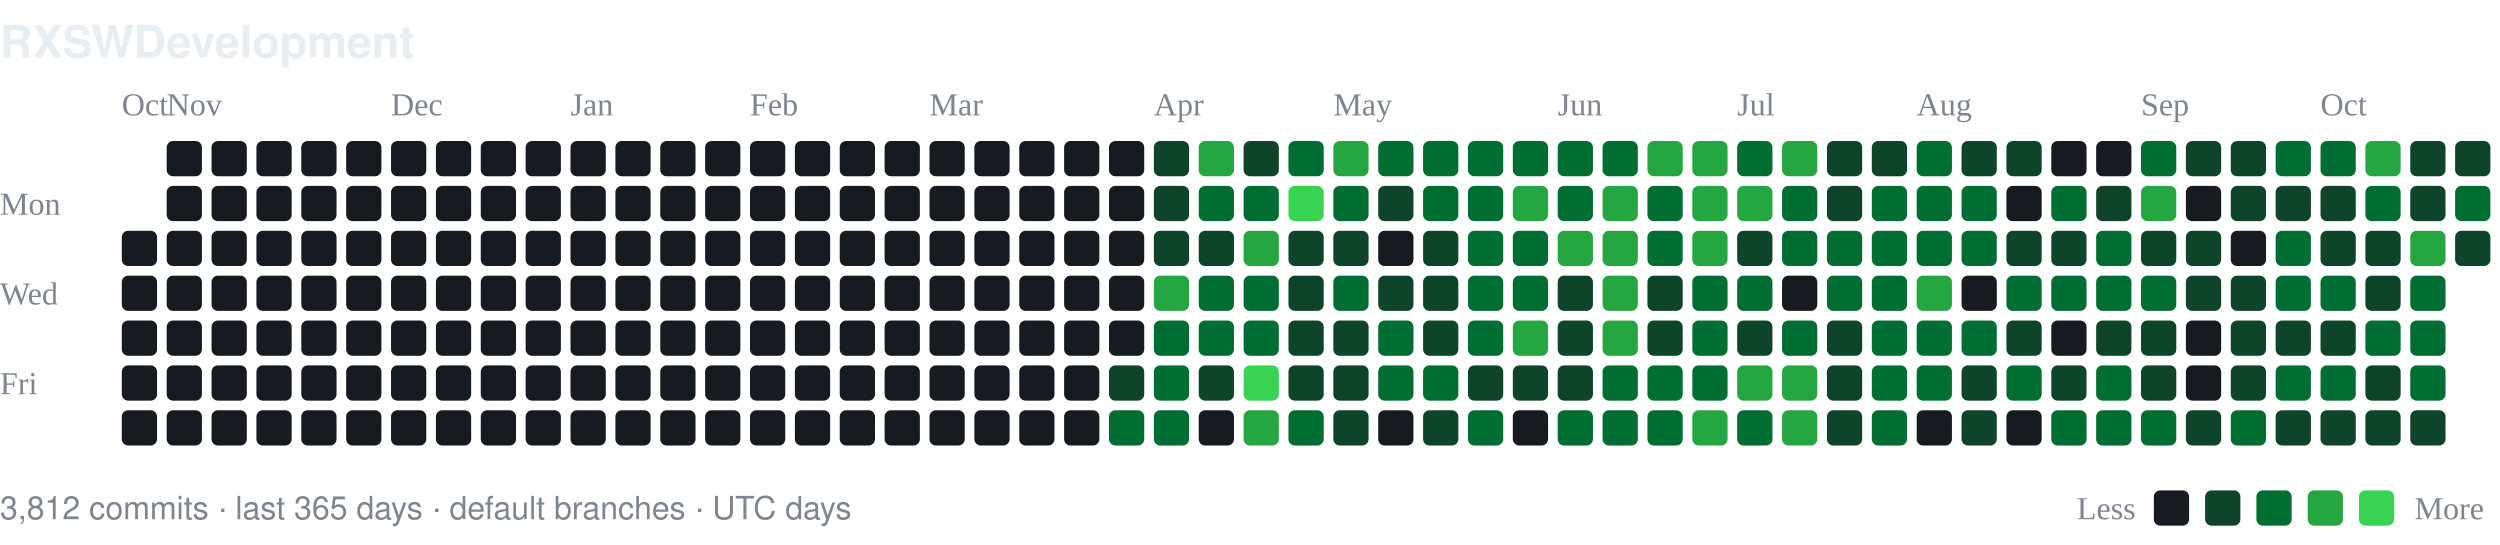
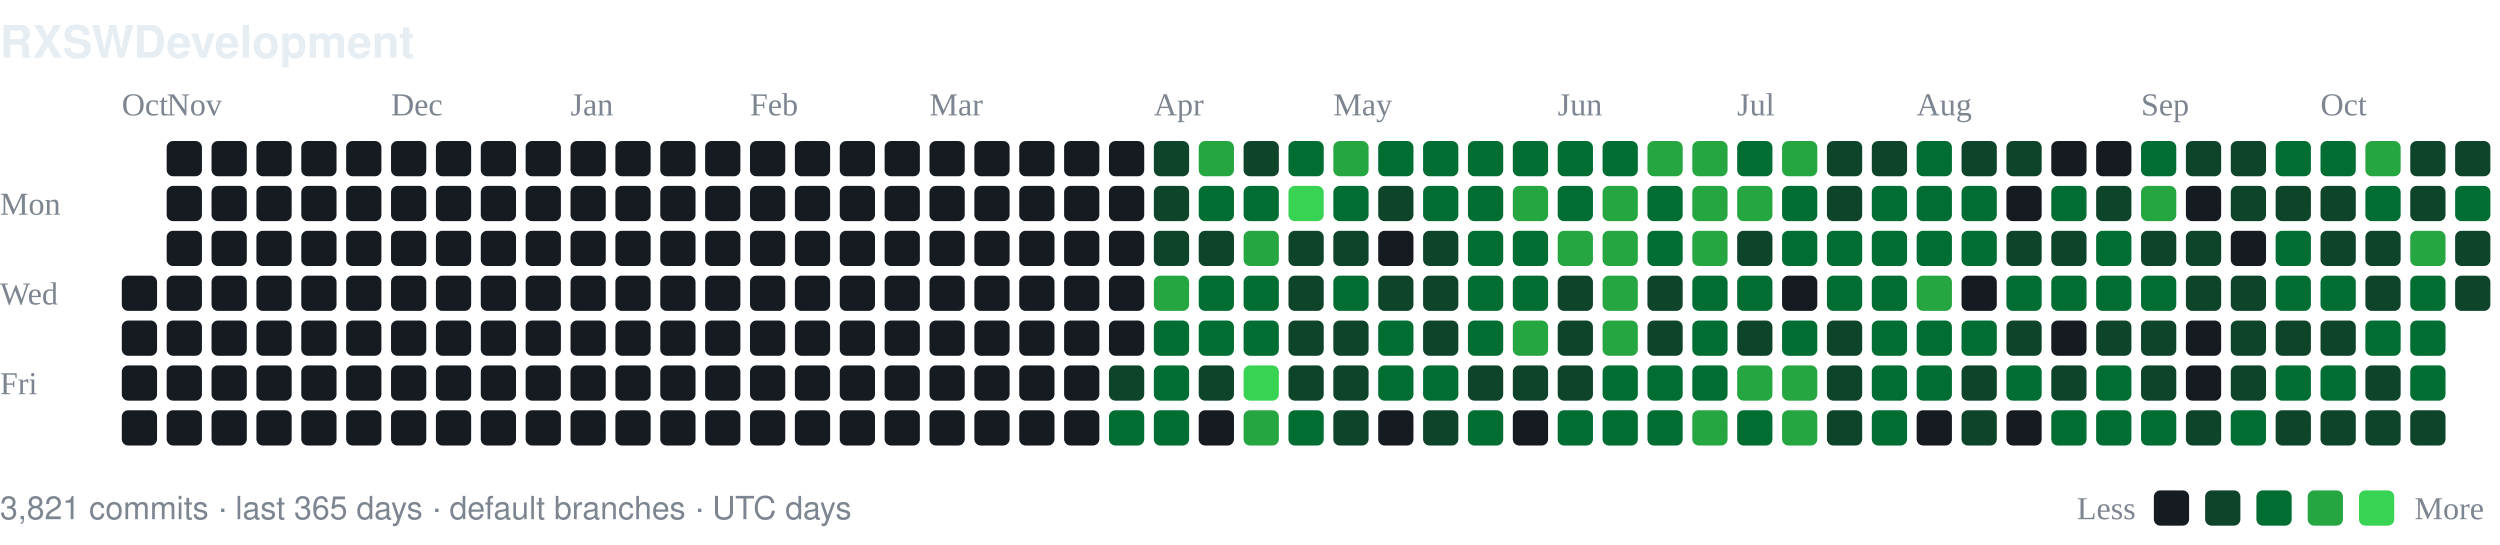
<svg xmlns="http://www.w3.org/2000/svg" width="780" height="170" viewBox="0 0 780 170" role="img">
  <text x="0" y="18" font-size="14" font-weight="600" fill="#e6edf3" font-family="ui-sans-serif,-apple-system,Segoe UI,Helvetica,Arial,sans-serif">RXSWDevelopment</text>
  <text x="0" y="67" font-size="10" fill="#7d8590">Mon</text>
  <text x="0" y="95" font-size="10" fill="#7d8590">Wed</text>
  <text x="0" y="123" font-size="10" fill="#7d8590">Fri</text>
  <text x="38" y="36" font-size="10" fill="#7d8590">Oct</text>
-   <rect x="38" y="72" width="11" height="11" rx="2" fill="#161b22" />
  <rect x="38" y="86" width="11" height="11" rx="2" fill="#161b22" />
  <rect x="38" y="100" width="11" height="11" rx="2" fill="#161b22" />
  <rect x="38" y="114" width="11" height="11" rx="2" fill="#161b22" />
  <rect x="38" y="128" width="11" height="11" rx="2" fill="#161b22" />
  <text x="52" y="36" font-size="10" fill="#7d8590">Nov</text>
  <rect x="52" y="44" width="11" height="11" rx="2" fill="#161b22" />
  <rect x="52" y="58" width="11" height="11" rx="2" fill="#161b22" />
  <rect x="52" y="72" width="11" height="11" rx="2" fill="#161b22" />
  <rect x="52" y="86" width="11" height="11" rx="2" fill="#161b22" />
  <rect x="52" y="100" width="11" height="11" rx="2" fill="#161b22" />
  <rect x="52" y="114" width="11" height="11" rx="2" fill="#161b22" />
  <rect x="52" y="128" width="11" height="11" rx="2" fill="#161b22" />
  <rect x="66" y="44" width="11" height="11" rx="2" fill="#161b22" />
  <rect x="66" y="58" width="11" height="11" rx="2" fill="#161b22" />
  <rect x="66" y="72" width="11" height="11" rx="2" fill="#161b22" />
  <rect x="66" y="86" width="11" height="11" rx="2" fill="#161b22" />
  <rect x="66" y="100" width="11" height="11" rx="2" fill="#161b22" />
  <rect x="66" y="114" width="11" height="11" rx="2" fill="#161b22" />
  <rect x="66" y="128" width="11" height="11" rx="2" fill="#161b22" />
  <rect x="80" y="44" width="11" height="11" rx="2" fill="#161b22" />
  <rect x="80" y="58" width="11" height="11" rx="2" fill="#161b22" />
  <rect x="80" y="72" width="11" height="11" rx="2" fill="#161b22" />
  <rect x="80" y="86" width="11" height="11" rx="2" fill="#161b22" />
  <rect x="80" y="100" width="11" height="11" rx="2" fill="#161b22" />
  <rect x="80" y="114" width="11" height="11" rx="2" fill="#161b22" />
  <rect x="80" y="128" width="11" height="11" rx="2" fill="#161b22" />
  <rect x="94" y="44" width="11" height="11" rx="2" fill="#161b22" />
  <rect x="94" y="58" width="11" height="11" rx="2" fill="#161b22" />
  <rect x="94" y="72" width="11" height="11" rx="2" fill="#161b22" />
  <rect x="94" y="86" width="11" height="11" rx="2" fill="#161b22" />
  <rect x="94" y="100" width="11" height="11" rx="2" fill="#161b22" />
  <rect x="94" y="114" width="11" height="11" rx="2" fill="#161b22" />
  <rect x="94" y="128" width="11" height="11" rx="2" fill="#161b22" />
  <rect x="108" y="44" width="11" height="11" rx="2" fill="#161b22" />
  <rect x="108" y="58" width="11" height="11" rx="2" fill="#161b22" />
  <rect x="108" y="72" width="11" height="11" rx="2" fill="#161b22" />
  <rect x="108" y="86" width="11" height="11" rx="2" fill="#161b22" />
  <rect x="108" y="100" width="11" height="11" rx="2" fill="#161b22" />
  <rect x="108" y="114" width="11" height="11" rx="2" fill="#161b22" />
  <rect x="108" y="128" width="11" height="11" rx="2" fill="#161b22" />
  <text x="122" y="36" font-size="10" fill="#7d8590">Dec</text>
  <rect x="122" y="44" width="11" height="11" rx="2" fill="#161b22" />
  <rect x="122" y="58" width="11" height="11" rx="2" fill="#161b22" />
  <rect x="122" y="72" width="11" height="11" rx="2" fill="#161b22" />
  <rect x="122" y="86" width="11" height="11" rx="2" fill="#161b22" />
  <rect x="122" y="100" width="11" height="11" rx="2" fill="#161b22" />
  <rect x="122" y="114" width="11" height="11" rx="2" fill="#161b22" />
  <rect x="122" y="128" width="11" height="11" rx="2" fill="#161b22" />
  <rect x="136" y="44" width="11" height="11" rx="2" fill="#161b22" />
  <rect x="136" y="58" width="11" height="11" rx="2" fill="#161b22" />
  <rect x="136" y="72" width="11" height="11" rx="2" fill="#161b22" />
  <rect x="136" y="86" width="11" height="11" rx="2" fill="#161b22" />
  <rect x="136" y="100" width="11" height="11" rx="2" fill="#161b22" />
  <rect x="136" y="114" width="11" height="11" rx="2" fill="#161b22" />
  <rect x="136" y="128" width="11" height="11" rx="2" fill="#161b22" />
  <rect x="150" y="44" width="11" height="11" rx="2" fill="#161b22" />
  <rect x="150" y="58" width="11" height="11" rx="2" fill="#161b22" />
  <rect x="150" y="72" width="11" height="11" rx="2" fill="#161b22" />
  <rect x="150" y="86" width="11" height="11" rx="2" fill="#161b22" />
  <rect x="150" y="100" width="11" height="11" rx="2" fill="#161b22" />
  <rect x="150" y="114" width="11" height="11" rx="2" fill="#161b22" />
  <rect x="150" y="128" width="11" height="11" rx="2" fill="#161b22" />
  <rect x="164" y="44" width="11" height="11" rx="2" fill="#161b22" />
  <rect x="164" y="58" width="11" height="11" rx="2" fill="#161b22" />
  <rect x="164" y="72" width="11" height="11" rx="2" fill="#161b22" />
  <rect x="164" y="86" width="11" height="11" rx="2" fill="#161b22" />
  <rect x="164" y="100" width="11" height="11" rx="2" fill="#161b22" />
  <rect x="164" y="114" width="11" height="11" rx="2" fill="#161b22" />
  <rect x="164" y="128" width="11" height="11" rx="2" fill="#161b22" />
  <text x="178" y="36" font-size="10" fill="#7d8590">Jan</text>
  <rect x="178" y="44" width="11" height="11" rx="2" fill="#161b22" />
  <rect x="178" y="58" width="11" height="11" rx="2" fill="#161b22" />
  <rect x="178" y="72" width="11" height="11" rx="2" fill="#161b22" />
  <rect x="178" y="86" width="11" height="11" rx="2" fill="#161b22" />
  <rect x="178" y="100" width="11" height="11" rx="2" fill="#161b22" />
  <rect x="178" y="114" width="11" height="11" rx="2" fill="#161b22" />
  <rect x="178" y="128" width="11" height="11" rx="2" fill="#161b22" />
  <rect x="192" y="44" width="11" height="11" rx="2" fill="#161b22" />
  <rect x="192" y="58" width="11" height="11" rx="2" fill="#161b22" />
  <rect x="192" y="72" width="11" height="11" rx="2" fill="#161b22" />
  <rect x="192" y="86" width="11" height="11" rx="2" fill="#161b22" />
  <rect x="192" y="100" width="11" height="11" rx="2" fill="#161b22" />
  <rect x="192" y="114" width="11" height="11" rx="2" fill="#161b22" />
  <rect x="192" y="128" width="11" height="11" rx="2" fill="#161b22" />
  <rect x="206" y="44" width="11" height="11" rx="2" fill="#161b22" />
  <rect x="206" y="58" width="11" height="11" rx="2" fill="#161b22" />
  <rect x="206" y="72" width="11" height="11" rx="2" fill="#161b22" />
  <rect x="206" y="86" width="11" height="11" rx="2" fill="#161b22" />
  <rect x="206" y="100" width="11" height="11" rx="2" fill="#161b22" />
  <rect x="206" y="114" width="11" height="11" rx="2" fill="#161b22" />
  <rect x="206" y="128" width="11" height="11" rx="2" fill="#161b22" />
  <rect x="220" y="44" width="11" height="11" rx="2" fill="#161b22" />
  <rect x="220" y="58" width="11" height="11" rx="2" fill="#161b22" />
  <rect x="220" y="72" width="11" height="11" rx="2" fill="#161b22" />
  <rect x="220" y="86" width="11" height="11" rx="2" fill="#161b22" />
  <rect x="220" y="100" width="11" height="11" rx="2" fill="#161b22" />
  <rect x="220" y="114" width="11" height="11" rx="2" fill="#161b22" />
  <rect x="220" y="128" width="11" height="11" rx="2" fill="#161b22" />
  <text x="234" y="36" font-size="10" fill="#7d8590">Feb</text>
  <rect x="234" y="44" width="11" height="11" rx="2" fill="#161b22" />
  <rect x="234" y="58" width="11" height="11" rx="2" fill="#161b22" />
  <rect x="234" y="72" width="11" height="11" rx="2" fill="#161b22" />
  <rect x="234" y="86" width="11" height="11" rx="2" fill="#161b22" />
  <rect x="234" y="100" width="11" height="11" rx="2" fill="#161b22" />
  <rect x="234" y="114" width="11" height="11" rx="2" fill="#161b22" />
  <rect x="234" y="128" width="11" height="11" rx="2" fill="#161b22" />
  <rect x="248" y="44" width="11" height="11" rx="2" fill="#161b22" />
  <rect x="248" y="58" width="11" height="11" rx="2" fill="#161b22" />
  <rect x="248" y="72" width="11" height="11" rx="2" fill="#161b22" />
  <rect x="248" y="86" width="11" height="11" rx="2" fill="#161b22" />
  <rect x="248" y="100" width="11" height="11" rx="2" fill="#161b22" />
  <rect x="248" y="114" width="11" height="11" rx="2" fill="#161b22" />
  <rect x="248" y="128" width="11" height="11" rx="2" fill="#161b22" />
  <rect x="262" y="44" width="11" height="11" rx="2" fill="#161b22" />
  <rect x="262" y="58" width="11" height="11" rx="2" fill="#161b22" />
  <rect x="262" y="72" width="11" height="11" rx="2" fill="#161b22" />
  <rect x="262" y="86" width="11" height="11" rx="2" fill="#161b22" />
  <rect x="262" y="100" width="11" height="11" rx="2" fill="#161b22" />
  <rect x="262" y="114" width="11" height="11" rx="2" fill="#161b22" />
  <rect x="262" y="128" width="11" height="11" rx="2" fill="#161b22" />
  <rect x="276" y="44" width="11" height="11" rx="2" fill="#161b22" />
  <rect x="276" y="58" width="11" height="11" rx="2" fill="#161b22" />
  <rect x="276" y="72" width="11" height="11" rx="2" fill="#161b22" />
  <rect x="276" y="86" width="11" height="11" rx="2" fill="#161b22" />
  <rect x="276" y="100" width="11" height="11" rx="2" fill="#161b22" />
  <rect x="276" y="114" width="11" height="11" rx="2" fill="#161b22" />
  <rect x="276" y="128" width="11" height="11" rx="2" fill="#161b22" />
  <text x="290" y="36" font-size="10" fill="#7d8590">Mar</text>
  <rect x="290" y="44" width="11" height="11" rx="2" fill="#161b22" />
  <rect x="290" y="58" width="11" height="11" rx="2" fill="#161b22" />
  <rect x="290" y="72" width="11" height="11" rx="2" fill="#161b22" />
  <rect x="290" y="86" width="11" height="11" rx="2" fill="#161b22" />
  <rect x="290" y="100" width="11" height="11" rx="2" fill="#161b22" />
  <rect x="290" y="114" width="11" height="11" rx="2" fill="#161b22" />
  <rect x="290" y="128" width="11" height="11" rx="2" fill="#161b22" />
  <rect x="304" y="44" width="11" height="11" rx="2" fill="#161b22" />
  <rect x="304" y="58" width="11" height="11" rx="2" fill="#161b22" />
  <rect x="304" y="72" width="11" height="11" rx="2" fill="#161b22" />
  <rect x="304" y="86" width="11" height="11" rx="2" fill="#161b22" />
  <rect x="304" y="100" width="11" height="11" rx="2" fill="#161b22" />
  <rect x="304" y="114" width="11" height="11" rx="2" fill="#161b22" />
  <rect x="304" y="128" width="11" height="11" rx="2" fill="#161b22" />
  <rect x="318" y="44" width="11" height="11" rx="2" fill="#161b22" />
  <rect x="318" y="58" width="11" height="11" rx="2" fill="#161b22" />
  <rect x="318" y="72" width="11" height="11" rx="2" fill="#161b22" />
  <rect x="318" y="86" width="11" height="11" rx="2" fill="#161b22" />
  <rect x="318" y="100" width="11" height="11" rx="2" fill="#161b22" />
  <rect x="318" y="114" width="11" height="11" rx="2" fill="#161b22" />
  <rect x="318" y="128" width="11" height="11" rx="2" fill="#161b22" />
  <rect x="332" y="44" width="11" height="11" rx="2" fill="#161b22" />
  <rect x="332" y="58" width="11" height="11" rx="2" fill="#161b22" />
  <rect x="332" y="72" width="11" height="11" rx="2" fill="#161b22" />
  <rect x="332" y="86" width="11" height="11" rx="2" fill="#161b22" />
  <rect x="332" y="100" width="11" height="11" rx="2" fill="#161b22" />
  <rect x="332" y="114" width="11" height="11" rx="2" fill="#161b22" />
  <rect x="332" y="128" width="11" height="11" rx="2" fill="#161b22" />
  <rect x="346" y="44" width="11" height="11" rx="2" fill="#161b22" />
  <rect x="346" y="58" width="11" height="11" rx="2" fill="#161b22" />
  <rect x="346" y="72" width="11" height="11" rx="2" fill="#161b22" />
  <rect x="346" y="86" width="11" height="11" rx="2" fill="#161b22" />
  <rect x="346" y="100" width="11" height="11" rx="2" fill="#161b22" />
  <rect x="346" y="114" width="11" height="11" rx="2" fill="#0e4429" />
  <rect x="346" y="128" width="11" height="11" rx="2" fill="#006d32" />
  <text x="360" y="36" font-size="10" fill="#7d8590">Apr</text>
  <rect x="360" y="44" width="11" height="11" rx="2" fill="#0e4429" />
  <rect x="360" y="58" width="11" height="11" rx="2" fill="#0e4429" />
  <rect x="360" y="72" width="11" height="11" rx="2" fill="#0e4429" />
  <rect x="360" y="86" width="11" height="11" rx="2" fill="#26a641" />
  <rect x="360" y="100" width="11" height="11" rx="2" fill="#006d32" />
  <rect x="360" y="114" width="11" height="11" rx="2" fill="#006d32" />
  <rect x="360" y="128" width="11" height="11" rx="2" fill="#006d32" />
  <rect x="374" y="44" width="11" height="11" rx="2" fill="#26a641" />
  <rect x="374" y="58" width="11" height="11" rx="2" fill="#006d32" />
  <rect x="374" y="72" width="11" height="11" rx="2" fill="#0e4429" />
  <rect x="374" y="86" width="11" height="11" rx="2" fill="#006d32" />
  <rect x="374" y="100" width="11" height="11" rx="2" fill="#006d32" />
  <rect x="374" y="114" width="11" height="11" rx="2" fill="#0e4429" />
  <rect x="374" y="128" width="11" height="11" rx="2" fill="#161b22" />
  <rect x="388" y="44" width="11" height="11" rx="2" fill="#0e4429" />
  <rect x="388" y="58" width="11" height="11" rx="2" fill="#006d32" />
  <rect x="388" y="72" width="11" height="11" rx="2" fill="#26a641" />
  <rect x="388" y="86" width="11" height="11" rx="2" fill="#006d32" />
  <rect x="388" y="100" width="11" height="11" rx="2" fill="#006d32" />
  <rect x="388" y="114" width="11" height="11" rx="2" fill="#39d353" />
  <rect x="388" y="128" width="11" height="11" rx="2" fill="#26a641" />
  <rect x="402" y="44" width="11" height="11" rx="2" fill="#006d32" />
  <rect x="402" y="58" width="11" height="11" rx="2" fill="#39d353" />
  <rect x="402" y="72" width="11" height="11" rx="2" fill="#0e4429" />
  <rect x="402" y="86" width="11" height="11" rx="2" fill="#0e4429" />
  <rect x="402" y="100" width="11" height="11" rx="2" fill="#0e4429" />
  <rect x="402" y="114" width="11" height="11" rx="2" fill="#0e4429" />
  <rect x="402" y="128" width="11" height="11" rx="2" fill="#006d32" />
  <text x="416" y="36" font-size="10" fill="#7d8590">May</text>
  <rect x="416" y="44" width="11" height="11" rx="2" fill="#26a641" />
  <rect x="416" y="58" width="11" height="11" rx="2" fill="#006d32" />
  <rect x="416" y="72" width="11" height="11" rx="2" fill="#0e4429" />
  <rect x="416" y="86" width="11" height="11" rx="2" fill="#006d32" />
  <rect x="416" y="100" width="11" height="11" rx="2" fill="#0e4429" />
  <rect x="416" y="114" width="11" height="11" rx="2" fill="#0e4429" />
  <rect x="416" y="128" width="11" height="11" rx="2" fill="#0e4429" />
  <rect x="430" y="44" width="11" height="11" rx="2" fill="#006d32" />
  <rect x="430" y="58" width="11" height="11" rx="2" fill="#0e4429" />
  <rect x="430" y="72" width="11" height="11" rx="2" fill="#161b22" />
  <rect x="430" y="86" width="11" height="11" rx="2" fill="#0e4429" />
  <rect x="430" y="100" width="11" height="11" rx="2" fill="#006d32" />
  <rect x="430" y="114" width="11" height="11" rx="2" fill="#006d32" />
  <rect x="430" y="128" width="11" height="11" rx="2" fill="#161b22" />
  <rect x="444" y="44" width="11" height="11" rx="2" fill="#006d32" />
  <rect x="444" y="58" width="11" height="11" rx="2" fill="#006d32" />
  <rect x="444" y="72" width="11" height="11" rx="2" fill="#0e4429" />
  <rect x="444" y="86" width="11" height="11" rx="2" fill="#0e4429" />
  <rect x="444" y="100" width="11" height="11" rx="2" fill="#0e4429" />
  <rect x="444" y="114" width="11" height="11" rx="2" fill="#006d32" />
  <rect x="444" y="128" width="11" height="11" rx="2" fill="#0e4429" />
  <rect x="458" y="44" width="11" height="11" rx="2" fill="#006d32" />
  <rect x="458" y="58" width="11" height="11" rx="2" fill="#006d32" />
  <rect x="458" y="72" width="11" height="11" rx="2" fill="#006d32" />
  <rect x="458" y="86" width="11" height="11" rx="2" fill="#006d32" />
  <rect x="458" y="100" width="11" height="11" rx="2" fill="#006d32" />
  <rect x="458" y="114" width="11" height="11" rx="2" fill="#0e4429" />
  <rect x="458" y="128" width="11" height="11" rx="2" fill="#006d32" />
  <rect x="472" y="44" width="11" height="11" rx="2" fill="#006d32" />
  <rect x="472" y="58" width="11" height="11" rx="2" fill="#26a641" />
  <rect x="472" y="72" width="11" height="11" rx="2" fill="#006d32" />
  <rect x="472" y="86" width="11" height="11" rx="2" fill="#006d32" />
  <rect x="472" y="100" width="11" height="11" rx="2" fill="#26a641" />
  <rect x="472" y="114" width="11" height="11" rx="2" fill="#0e4429" />
  <rect x="472" y="128" width="11" height="11" rx="2" fill="#161b22" />
  <text x="486" y="36" font-size="10" fill="#7d8590">Jun</text>
  <rect x="486" y="44" width="11" height="11" rx="2" fill="#006d32" />
  <rect x="486" y="58" width="11" height="11" rx="2" fill="#006d32" />
  <rect x="486" y="72" width="11" height="11" rx="2" fill="#26a641" />
  <rect x="486" y="86" width="11" height="11" rx="2" fill="#0e4429" />
  <rect x="486" y="100" width="11" height="11" rx="2" fill="#0e4429" />
  <rect x="486" y="114" width="11" height="11" rx="2" fill="#0e4429" />
  <rect x="486" y="128" width="11" height="11" rx="2" fill="#006d32" />
  <rect x="500" y="44" width="11" height="11" rx="2" fill="#006d32" />
  <rect x="500" y="58" width="11" height="11" rx="2" fill="#26a641" />
  <rect x="500" y="72" width="11" height="11" rx="2" fill="#26a641" />
  <rect x="500" y="86" width="11" height="11" rx="2" fill="#26a641" />
  <rect x="500" y="100" width="11" height="11" rx="2" fill="#26a641" />
  <rect x="500" y="114" width="11" height="11" rx="2" fill="#006d32" />
  <rect x="500" y="128" width="11" height="11" rx="2" fill="#006d32" />
  <rect x="514" y="44" width="11" height="11" rx="2" fill="#26a641" />
  <rect x="514" y="58" width="11" height="11" rx="2" fill="#006d32" />
  <rect x="514" y="72" width="11" height="11" rx="2" fill="#006d32" />
  <rect x="514" y="86" width="11" height="11" rx="2" fill="#0e4429" />
  <rect x="514" y="100" width="11" height="11" rx="2" fill="#0e4429" />
  <rect x="514" y="114" width="11" height="11" rx="2" fill="#006d32" />
  <rect x="514" y="128" width="11" height="11" rx="2" fill="#006d32" />
  <rect x="528" y="44" width="11" height="11" rx="2" fill="#26a641" />
  <rect x="528" y="58" width="11" height="11" rx="2" fill="#26a641" />
  <rect x="528" y="72" width="11" height="11" rx="2" fill="#26a641" />
  <rect x="528" y="86" width="11" height="11" rx="2" fill="#006d32" />
  <rect x="528" y="100" width="11" height="11" rx="2" fill="#006d32" />
  <rect x="528" y="114" width="11" height="11" rx="2" fill="#006d32" />
  <rect x="528" y="128" width="11" height="11" rx="2" fill="#26a641" />
  <text x="542" y="36" font-size="10" fill="#7d8590">Jul</text>
  <rect x="542" y="44" width="11" height="11" rx="2" fill="#006d32" />
  <rect x="542" y="58" width="11" height="11" rx="2" fill="#26a641" />
  <rect x="542" y="72" width="11" height="11" rx="2" fill="#0e4429" />
  <rect x="542" y="86" width="11" height="11" rx="2" fill="#006d32" />
  <rect x="542" y="100" width="11" height="11" rx="2" fill="#0e4429" />
  <rect x="542" y="114" width="11" height="11" rx="2" fill="#26a641" />
  <rect x="542" y="128" width="11" height="11" rx="2" fill="#006d32" />
  <rect x="556" y="44" width="11" height="11" rx="2" fill="#26a641" />
  <rect x="556" y="58" width="11" height="11" rx="2" fill="#006d32" />
  <rect x="556" y="72" width="11" height="11" rx="2" fill="#006d32" />
  <rect x="556" y="86" width="11" height="11" rx="2" fill="#161b22" />
  <rect x="556" y="100" width="11" height="11" rx="2" fill="#006d32" />
  <rect x="556" y="114" width="11" height="11" rx="2" fill="#26a641" />
  <rect x="556" y="128" width="11" height="11" rx="2" fill="#26a641" />
  <rect x="570" y="44" width="11" height="11" rx="2" fill="#0e4429" />
  <rect x="570" y="58" width="11" height="11" rx="2" fill="#0e4429" />
  <rect x="570" y="72" width="11" height="11" rx="2" fill="#006d32" />
  <rect x="570" y="86" width="11" height="11" rx="2" fill="#006d32" />
  <rect x="570" y="100" width="11" height="11" rx="2" fill="#0e4429" />
  <rect x="570" y="114" width="11" height="11" rx="2" fill="#0e4429" />
  <rect x="570" y="128" width="11" height="11" rx="2" fill="#0e4429" />
  <rect x="584" y="44" width="11" height="11" rx="2" fill="#0e4429" />
  <rect x="584" y="58" width="11" height="11" rx="2" fill="#006d32" />
  <rect x="584" y="72" width="11" height="11" rx="2" fill="#006d32" />
  <rect x="584" y="86" width="11" height="11" rx="2" fill="#006d32" />
  <rect x="584" y="100" width="11" height="11" rx="2" fill="#006d32" />
  <rect x="584" y="114" width="11" height="11" rx="2" fill="#006d32" />
  <rect x="584" y="128" width="11" height="11" rx="2" fill="#006d32" />
  <text x="598" y="36" font-size="10" fill="#7d8590">Aug</text>
  <rect x="598" y="44" width="11" height="11" rx="2" fill="#006d32" />
  <rect x="598" y="58" width="11" height="11" rx="2" fill="#006d32" />
  <rect x="598" y="72" width="11" height="11" rx="2" fill="#006d32" />
  <rect x="598" y="86" width="11" height="11" rx="2" fill="#26a641" />
  <rect x="598" y="100" width="11" height="11" rx="2" fill="#006d32" />
  <rect x="598" y="114" width="11" height="11" rx="2" fill="#006d32" />
  <rect x="598" y="128" width="11" height="11" rx="2" fill="#161b22" />
  <rect x="612" y="44" width="11" height="11" rx="2" fill="#0e4429" />
  <rect x="612" y="58" width="11" height="11" rx="2" fill="#006d32" />
  <rect x="612" y="72" width="11" height="11" rx="2" fill="#006d32" />
  <rect x="612" y="86" width="11" height="11" rx="2" fill="#161b22" />
  <rect x="612" y="100" width="11" height="11" rx="2" fill="#006d32" />
  <rect x="612" y="114" width="11" height="11" rx="2" fill="#0e4429" />
  <rect x="612" y="128" width="11" height="11" rx="2" fill="#0e4429" />
  <rect x="626" y="44" width="11" height="11" rx="2" fill="#0e4429" />
  <rect x="626" y="58" width="11" height="11" rx="2" fill="#161b22" />
  <rect x="626" y="72" width="11" height="11" rx="2" fill="#0e4429" />
  <rect x="626" y="86" width="11" height="11" rx="2" fill="#006d32" />
  <rect x="626" y="100" width="11" height="11" rx="2" fill="#0e4429" />
  <rect x="626" y="114" width="11" height="11" rx="2" fill="#006d32" />
  <rect x="626" y="128" width="11" height="11" rx="2" fill="#161b22" />
  <rect x="640" y="44" width="11" height="11" rx="2" fill="#161b22" />
  <rect x="640" y="58" width="11" height="11" rx="2" fill="#006d32" />
  <rect x="640" y="72" width="11" height="11" rx="2" fill="#0e4429" />
  <rect x="640" y="86" width="11" height="11" rx="2" fill="#006d32" />
  <rect x="640" y="100" width="11" height="11" rx="2" fill="#161b22" />
  <rect x="640" y="114" width="11" height="11" rx="2" fill="#0e4429" />
  <rect x="640" y="128" width="11" height="11" rx="2" fill="#006d32" />
  <rect x="654" y="44" width="11" height="11" rx="2" fill="#161b22" />
  <rect x="654" y="58" width="11" height="11" rx="2" fill="#0e4429" />
  <rect x="654" y="72" width="11" height="11" rx="2" fill="#006d32" />
  <rect x="654" y="86" width="11" height="11" rx="2" fill="#006d32" />
  <rect x="654" y="100" width="11" height="11" rx="2" fill="#0e4429" />
  <rect x="654" y="114" width="11" height="11" rx="2" fill="#006d32" />
  <rect x="654" y="128" width="11" height="11" rx="2" fill="#006d32" />
  <text x="668" y="36" font-size="10" fill="#7d8590">Sep</text>
  <rect x="668" y="44" width="11" height="11" rx="2" fill="#006d32" />
  <rect x="668" y="58" width="11" height="11" rx="2" fill="#26a641" />
  <rect x="668" y="72" width="11" height="11" rx="2" fill="#0e4429" />
  <rect x="668" y="86" width="11" height="11" rx="2" fill="#006d32" />
  <rect x="668" y="100" width="11" height="11" rx="2" fill="#0e4429" />
  <rect x="668" y="114" width="11" height="11" rx="2" fill="#0e4429" />
  <rect x="668" y="128" width="11" height="11" rx="2" fill="#006d32" />
  <rect x="682" y="44" width="11" height="11" rx="2" fill="#0e4429" />
  <rect x="682" y="58" width="11" height="11" rx="2" fill="#161b22" />
  <rect x="682" y="72" width="11" height="11" rx="2" fill="#0e4429" />
  <rect x="682" y="86" width="11" height="11" rx="2" fill="#0e4429" />
  <rect x="682" y="100" width="11" height="11" rx="2" fill="#161b22" />
  <rect x="682" y="114" width="11" height="11" rx="2" fill="#161b22" />
  <rect x="682" y="128" width="11" height="11" rx="2" fill="#0e4429" />
  <rect x="696" y="44" width="11" height="11" rx="2" fill="#0e4429" />
  <rect x="696" y="58" width="11" height="11" rx="2" fill="#0e4429" />
  <rect x="696" y="72" width="11" height="11" rx="2" fill="#161b22" />
  <rect x="696" y="86" width="11" height="11" rx="2" fill="#0e4429" />
  <rect x="696" y="100" width="11" height="11" rx="2" fill="#0e4429" />
  <rect x="696" y="114" width="11" height="11" rx="2" fill="#0e4429" />
  <rect x="696" y="128" width="11" height="11" rx="2" fill="#006d32" />
  <rect x="710" y="44" width="11" height="11" rx="2" fill="#006d32" />
  <rect x="710" y="58" width="11" height="11" rx="2" fill="#0e4429" />
  <rect x="710" y="72" width="11" height="11" rx="2" fill="#006d32" />
  <rect x="710" y="86" width="11" height="11" rx="2" fill="#006d32" />
  <rect x="710" y="100" width="11" height="11" rx="2" fill="#0e4429" />
  <rect x="710" y="114" width="11" height="11" rx="2" fill="#006d32" />
  <rect x="710" y="128" width="11" height="11" rx="2" fill="#0e4429" />
  <text x="724" y="36" font-size="10" fill="#7d8590">Oct</text>
  <rect x="724" y="44" width="11" height="11" rx="2" fill="#006d32" />
  <rect x="724" y="58" width="11" height="11" rx="2" fill="#0e4429" />
  <rect x="724" y="72" width="11" height="11" rx="2" fill="#0e4429" />
  <rect x="724" y="86" width="11" height="11" rx="2" fill="#006d32" />
  <rect x="724" y="100" width="11" height="11" rx="2" fill="#0e4429" />
  <rect x="724" y="114" width="11" height="11" rx="2" fill="#006d32" />
  <rect x="724" y="128" width="11" height="11" rx="2" fill="#0e4429" />
  <rect x="738" y="44" width="11" height="11" rx="2" fill="#26a641" />
  <rect x="738" y="58" width="11" height="11" rx="2" fill="#006d32" />
  <rect x="738" y="72" width="11" height="11" rx="2" fill="#0e4429" />
  <rect x="738" y="86" width="11" height="11" rx="2" fill="#0e4429" />
  <rect x="738" y="100" width="11" height="11" rx="2" fill="#006d32" />
  <rect x="738" y="114" width="11" height="11" rx="2" fill="#0e4429" />
  <rect x="738" y="128" width="11" height="11" rx="2" fill="#0e4429" />
  <rect x="752" y="44" width="11" height="11" rx="2" fill="#0e4429" />
  <rect x="752" y="58" width="11" height="11" rx="2" fill="#0e4429" />
  <rect x="752" y="72" width="11" height="11" rx="2" fill="#26a641" />
  <rect x="752" y="86" width="11" height="11" rx="2" fill="#006d32" />
  <rect x="752" y="100" width="11" height="11" rx="2" fill="#006d32" />
  <rect x="752" y="114" width="11" height="11" rx="2" fill="#006d32" />
  <rect x="752" y="128" width="11" height="11" rx="2" fill="#0e4429" />
  <rect x="766" y="44" width="11" height="11" rx="2" fill="#0e4429" />
  <rect x="766" y="58" width="11" height="11" rx="2" fill="#006d32" />
  <rect x="766" y="72" width="11" height="11" rx="2" fill="#0e4429" />
+   <rect x="766" y="86" width="11" height="11" rx="2" fill="#0e4429" />
  <text x="648" y="162" font-size="10" fill="#7d8590">Less</text>
  <rect x="672" y="153" width="11" height="11" rx="2" fill="#161b22" />
  <rect x="688" y="153" width="11" height="11" rx="2" fill="#0e4429" />
  <rect x="704" y="153" width="11" height="11" rx="2" fill="#006d32" />
  <rect x="720" y="153" width="11" height="11" rx="2" fill="#26a641" />
  <rect x="736" y="153" width="11" height="11" rx="2" fill="#39d353" />
  <text x="775" y="162" font-size="10" fill="#7d8590" text-anchor="end">More</text>
-   <text x="0" y="162" font-size="10" fill="#7d8590" font-family="ui-sans-serif,-apple-system,Segoe UI,Helvetica,Arial,sans-serif">3,812 commits · last 365 days · default branches · UTC days</text>
+   <text x="0" y="162" font-size="10" fill="#7d8590" font-family="ui-sans-serif,-apple-system,Segoe UI,Helvetica,Arial,sans-serif">3,821 commits · last 365 days · default branches · UTC days</text>
</svg>
